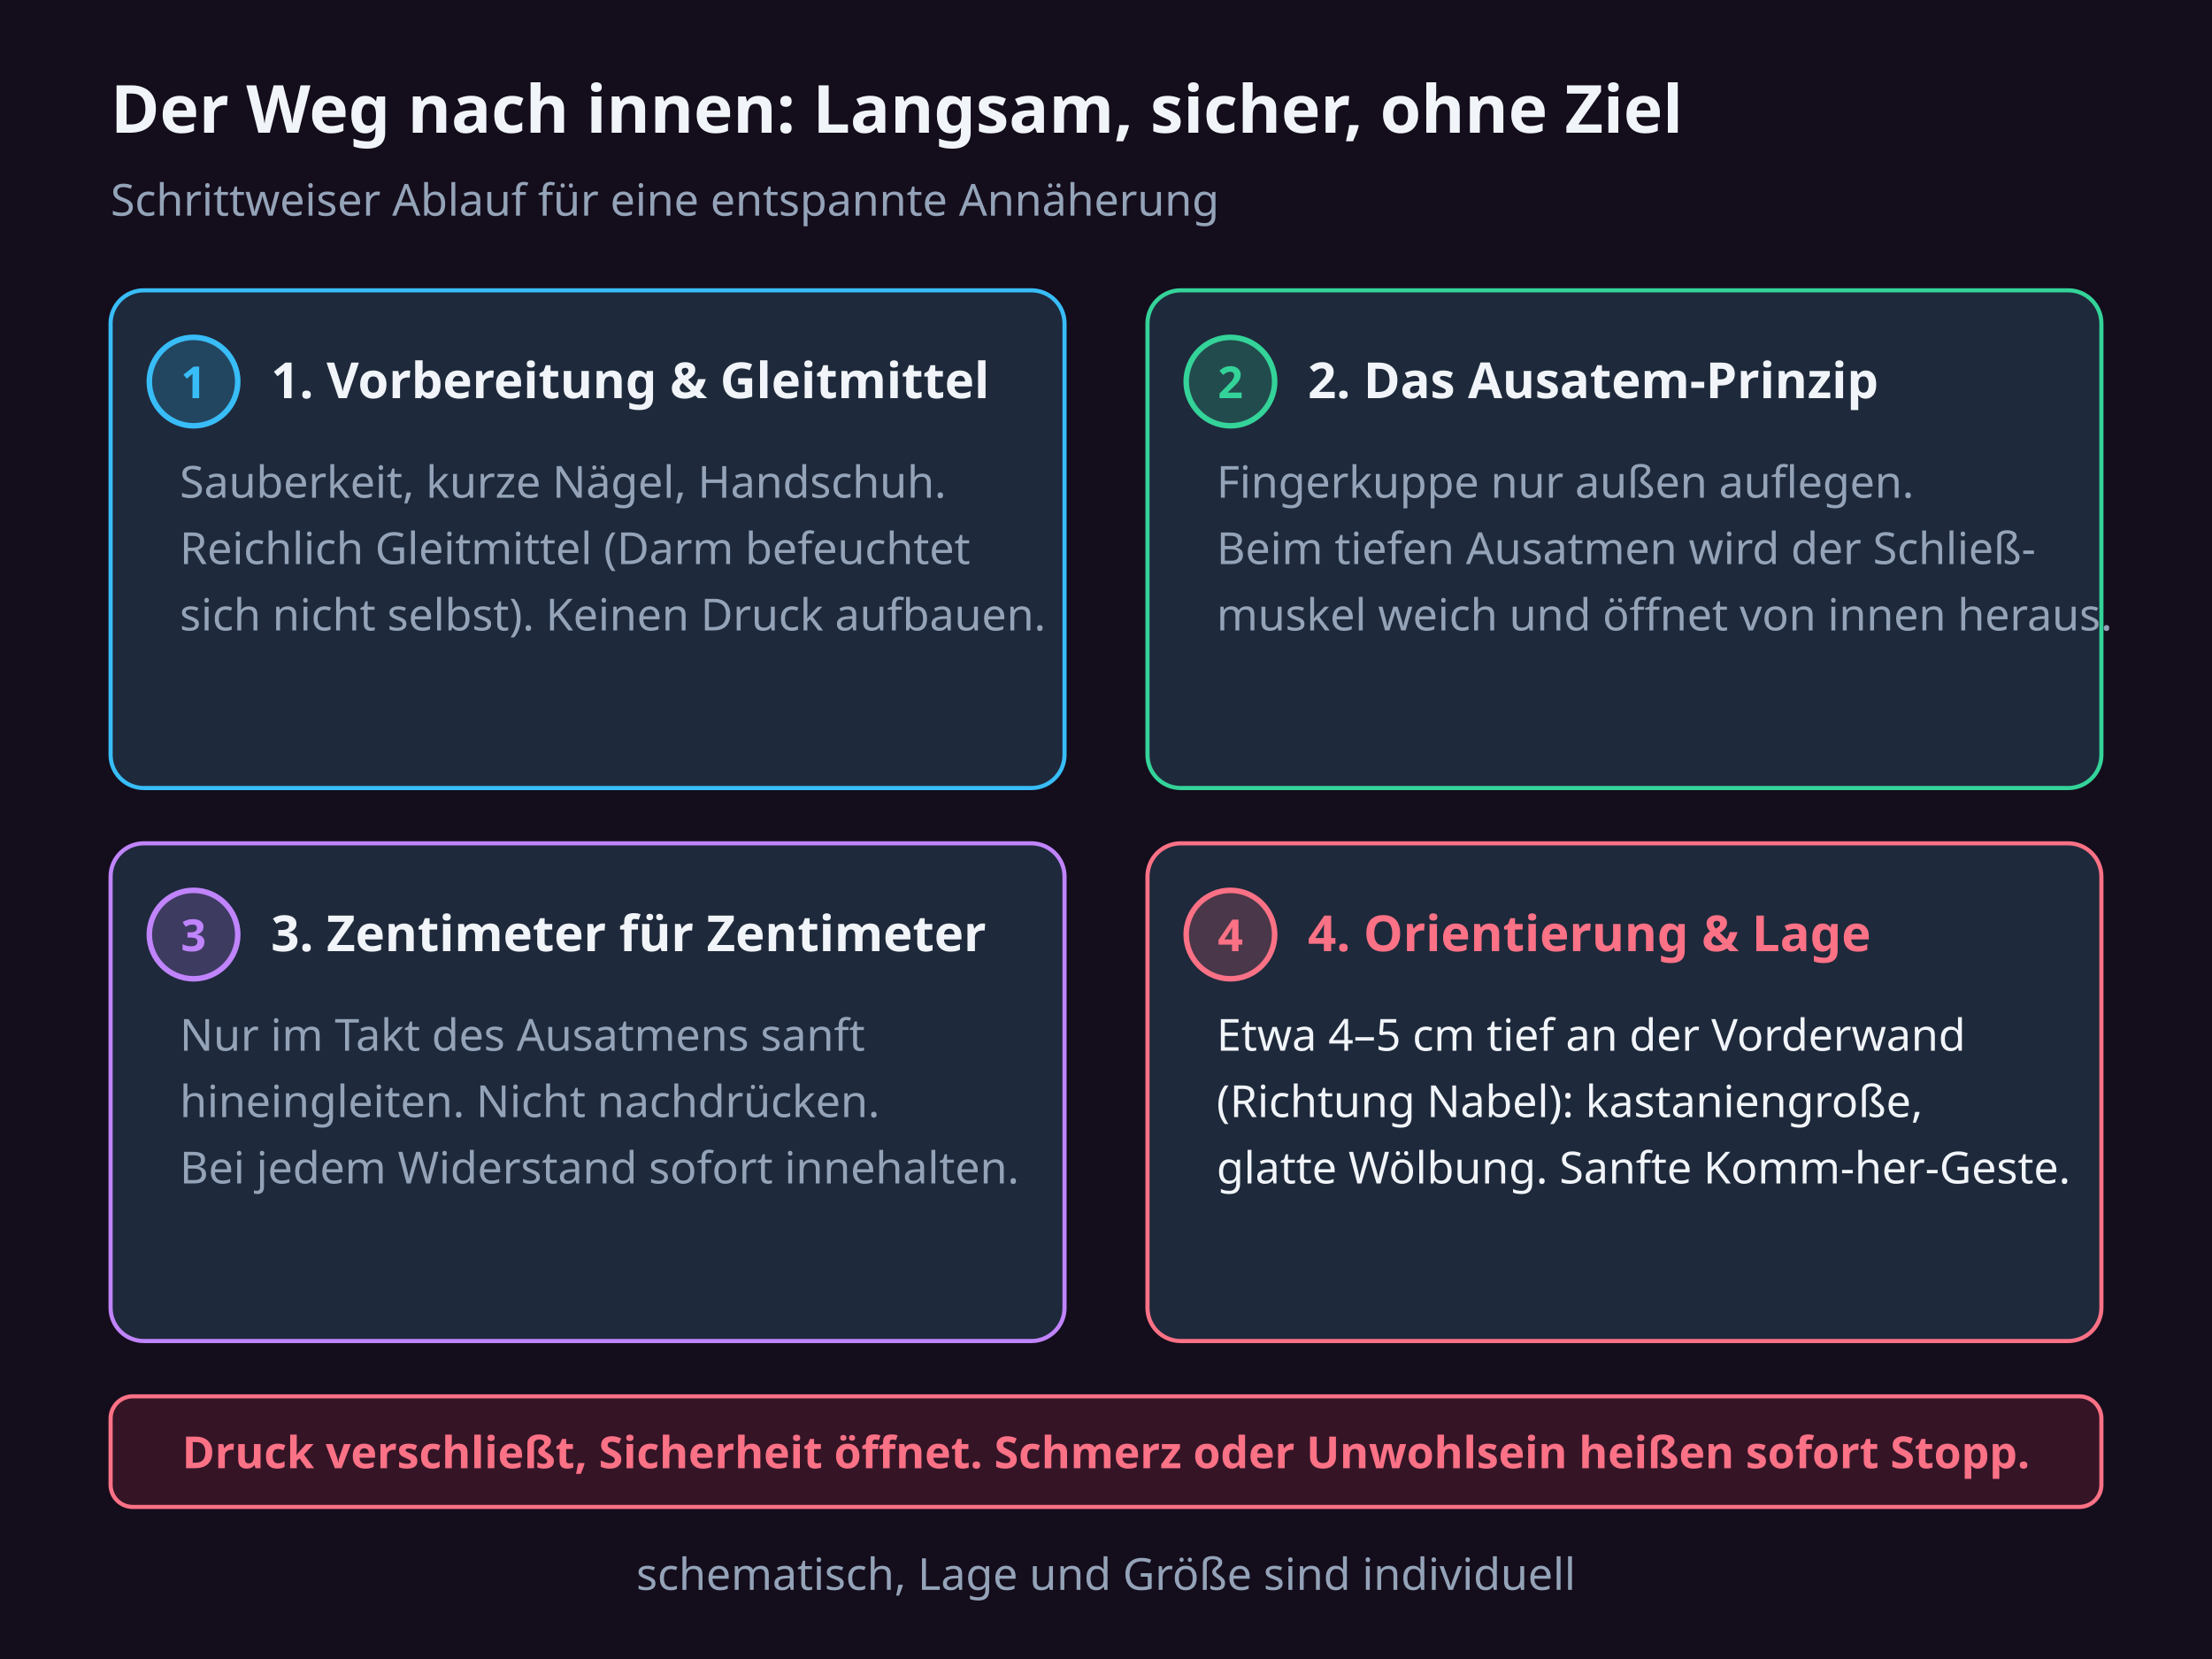
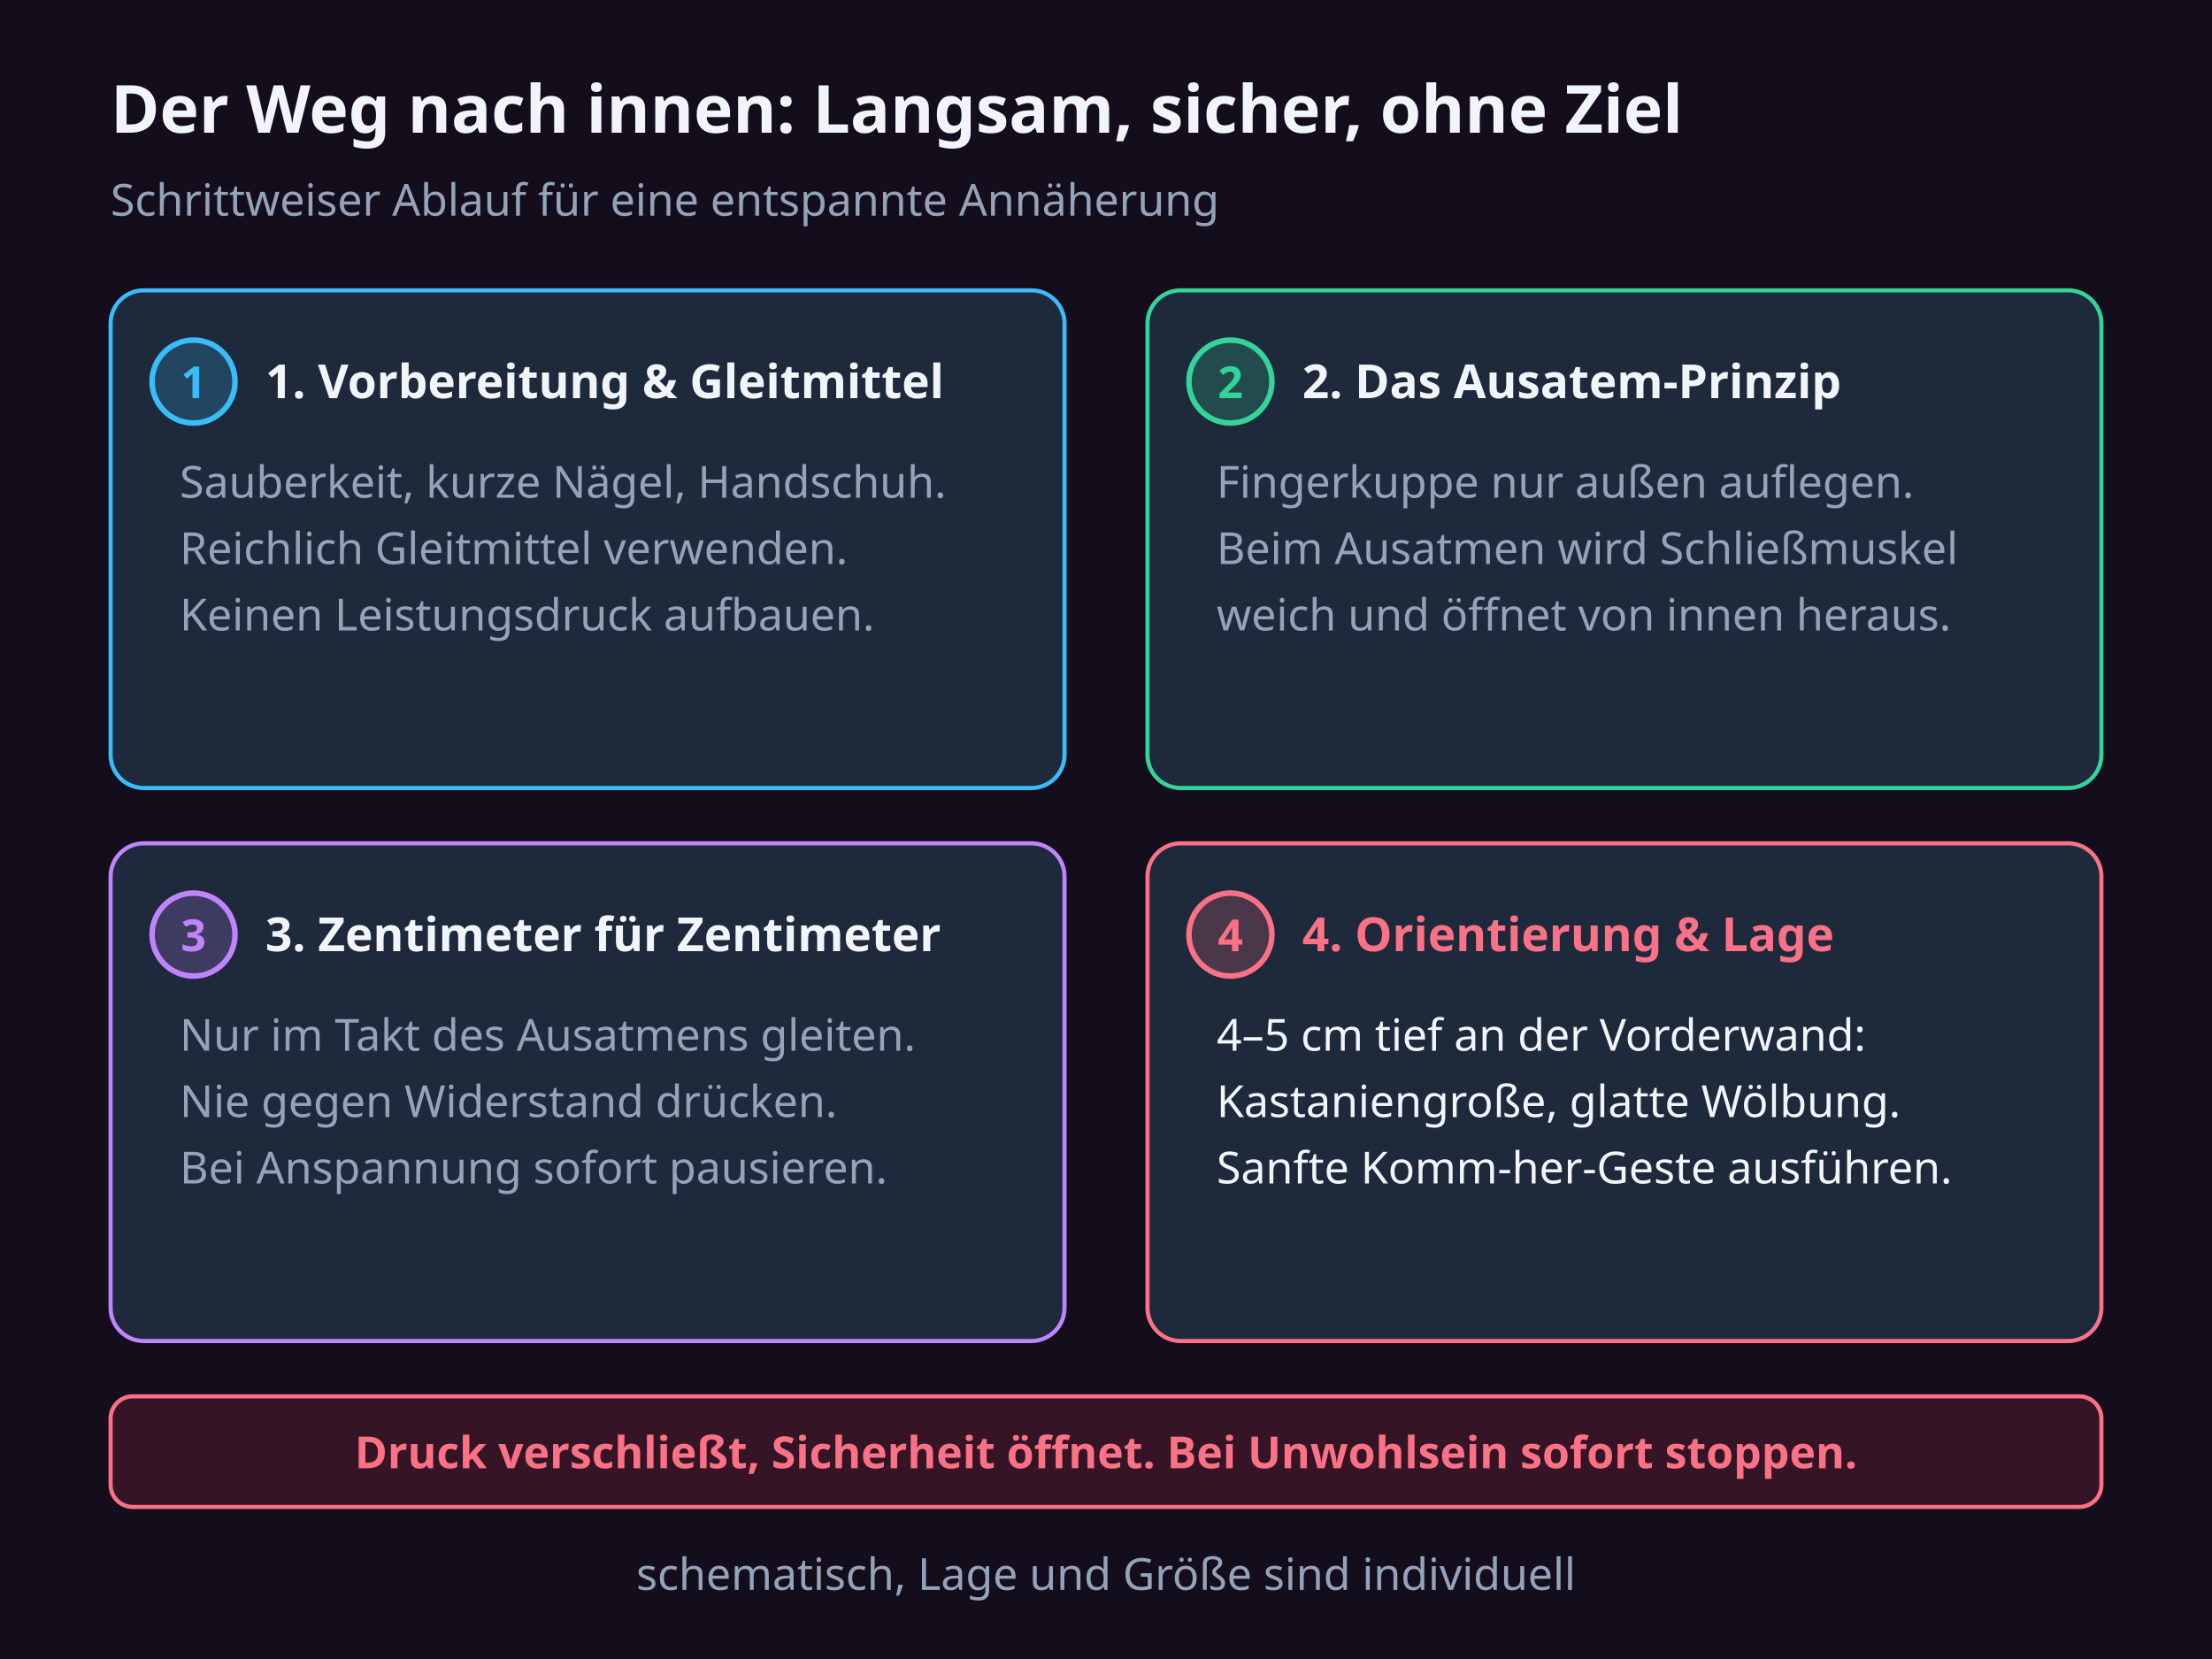
<svg xmlns="http://www.w3.org/2000/svg" viewBox="0 0 800 600" width="100%" height="100%">
  <rect width="800" height="600" fill="#140D1C" />
  <defs>
    <linearGradient id="bgGrad" x1="0%" y1="0%" x2="100%" y2="100%">
      <stop offset="0%" stop-color="#1E1B4B" stop-opacity="0.6" />
      <stop offset="100%" stop-color="#0F172A" stop-opacity="0.8" />
    </linearGradient>
    <linearGradient id="roseGrad" x1="0%" y1="0%" x2="100%" y2="0%">
      <stop offset="0%" stop-color="#FB7185" />
      <stop offset="100%" stop-color="#F43F5E" />
    </linearGradient>
    <linearGradient id="cyanGrad" x1="0%" y1="0%" x2="100%" y2="0%">
      <stop offset="0%" stop-color="#38BDF8" />
      <stop offset="100%" stop-color="#0284C7" />
    </linearGradient>
    <linearGradient id="greenGrad" x1="0%" y1="0%" x2="100%" y2="0%">
      <stop offset="0%" stop-color="#34D399" />
      <stop offset="100%" stop-color="#059669" />
    </linearGradient>
    <linearGradient id="purpleGrad" x1="0%" y1="0%" x2="100%" y2="0%">
      <stop offset="0%" stop-color="#C084FC" />
      <stop offset="100%" stop-color="#9333EA" />
    </linearGradient>
  </defs>
  <text x="40" y="48" fill="#F1F5F9" font-family="sans-serif" font-size="24px" font-weight="bold">Der Weg nach innen: Langsam, sicher, ohne Ziel</text>
  <text x="40" y="78" fill="#94A3B8" font-family="sans-serif" font-size="16px">Schrittweiser Ablauf für eine entspannte Annäherung</text>
  <rect x="40" y="105" width="345" height="180" rx="12" fill="#1E293B" stroke="#38BDF8" stroke-width="1.5" />
-   <circle cx="70" cy="138" r="16" fill="#38BDF8" fill-opacity="0.2" stroke="#38BDF8" stroke-width="2" />
+   <circle cx="70" cy="138" r="15" fill="#38BDF8" fill-opacity="0.2" stroke="#38BDF8" stroke-width="2" />
  <text x="70" y="144" fill="#38BDF8" font-family="sans-serif" font-size="16px" font-weight="bold" text-anchor="middle">1</text>
-   <text x="98" y="144" fill="#F1F5F9" font-family="sans-serif" font-size="18px" font-weight="bold">1. Vorbereitung &amp; Gleitmittel</text>
+   <text x="96" y="144" fill="#F1F5F9" font-family="sans-serif" font-size="17px" font-weight="bold">1. Vorbereitung &amp; Gleitmittel</text>
  <text x="65" y="180" fill="#94A3B8" font-family="sans-serif" font-size="16px" font-weight="normal" text-anchor="start">Sauberkeit, kurze Nägel, Handschuh.</text>
-   <text x="65" y="204" fill="#94A3B8" font-family="sans-serif" font-size="16px" font-weight="normal" text-anchor="start">Reichlich Gleitmittel (Darm befeuchtet</text>
-   <text x="65" y="228" fill="#94A3B8" font-family="sans-serif" font-size="16px" font-weight="normal" text-anchor="start">sich nicht selbst). Keinen Druck aufbauen.</text>
+   <text x="65" y="204" fill="#94A3B8" font-family="sans-serif" font-size="16px" font-weight="normal" text-anchor="start">Reichlich Gleitmittel verwenden.</text>
+   <text x="65" y="228" fill="#94A3B8" font-family="sans-serif" font-size="16px" font-weight="normal" text-anchor="start">Keinen Leistungsdruck aufbauen.</text>
  <rect x="415" y="105" width="345" height="180" rx="12" fill="#1E293B" stroke="#34D399" stroke-width="1.5" />
-   <circle cx="445" cy="138" r="16" fill="#34D399" fill-opacity="0.2" stroke="#34D399" stroke-width="2" />
+   <circle cx="445" cy="138" r="15" fill="#34D399" fill-opacity="0.2" stroke="#34D399" stroke-width="2" />
  <text x="445" y="144" fill="#34D399" font-family="sans-serif" font-size="16px" font-weight="bold" text-anchor="middle">2</text>
-   <text x="473" y="144" fill="#F1F5F9" font-family="sans-serif" font-size="18px" font-weight="bold">2. Das Ausatem-Prinzip</text>
+   <text x="471" y="144" fill="#F1F5F9" font-family="sans-serif" font-size="17px" font-weight="bold">2. Das Ausatem-Prinzip</text>
  <text x="440" y="180" fill="#94A3B8" font-family="sans-serif" font-size="16px" font-weight="normal" text-anchor="start">Fingerkuppe nur außen auflegen.</text>
-   <text x="440" y="204" fill="#94A3B8" font-family="sans-serif" font-size="16px" font-weight="normal" text-anchor="start">Beim tiefen Ausatmen wird der Schließ-</text>
-   <text x="440" y="228" fill="#94A3B8" font-family="sans-serif" font-size="16px" font-weight="normal" text-anchor="start">muskel weich und öffnet von innen heraus.</text>
+   <text x="440" y="204" fill="#94A3B8" font-family="sans-serif" font-size="16px" font-weight="normal" text-anchor="start">Beim Ausatmen wird Schließmuskel</text>
+   <text x="440" y="228" fill="#94A3B8" font-family="sans-serif" font-size="16px" font-weight="normal" text-anchor="start">weich und öffnet von innen heraus.</text>
  <rect x="40" y="305" width="345" height="180" rx="12" fill="#1E293B" stroke="#C084FC" stroke-width="1.5" />
-   <circle cx="70" cy="338" r="16" fill="#C084FC" fill-opacity="0.2" stroke="#C084FC" stroke-width="2" />
+   <circle cx="70" cy="338" r="15" fill="#C084FC" fill-opacity="0.2" stroke="#C084FC" stroke-width="2" />
  <text x="70" y="344" fill="#C084FC" font-family="sans-serif" font-size="16px" font-weight="bold" text-anchor="middle">3</text>
-   <text x="98" y="344" fill="#F1F5F9" font-family="sans-serif" font-size="18px" font-weight="bold">3. Zentimeter für Zentimeter</text>
-   <text x="65" y="380" fill="#94A3B8" font-family="sans-serif" font-size="16px" font-weight="normal" text-anchor="start">Nur im Takt des Ausatmens sanft</text>
-   <text x="65" y="404" fill="#94A3B8" font-family="sans-serif" font-size="16px" font-weight="normal" text-anchor="start">hineingleiten. Nicht nachdrücken.</text>
-   <text x="65" y="428" fill="#94A3B8" font-family="sans-serif" font-size="16px" font-weight="normal" text-anchor="start">Bei jedem Widerstand sofort innehalten.</text>
+   <text x="96" y="344" fill="#F1F5F9" font-family="sans-serif" font-size="17px" font-weight="bold">3. Zentimeter für Zentimeter</text>
+   <text x="65" y="380" fill="#94A3B8" font-family="sans-serif" font-size="16px" font-weight="normal" text-anchor="start">Nur im Takt des Ausatmens gleiten.</text>
+   <text x="65" y="404" fill="#94A3B8" font-family="sans-serif" font-size="16px" font-weight="normal" text-anchor="start">Nie gegen Widerstand drücken.</text>
+   <text x="65" y="428" fill="#94A3B8" font-family="sans-serif" font-size="16px" font-weight="normal" text-anchor="start">Bei Anspannung sofort pausieren.</text>
  <rect x="415" y="305" width="345" height="180" rx="12" fill="#1E293B" stroke="#FB7185" stroke-width="1.5" />
-   <circle cx="445" cy="338" r="16" fill="#FB7185" fill-opacity="0.2" stroke="#FB7185" stroke-width="2" />
+   <circle cx="445" cy="338" r="15" fill="#FB7185" fill-opacity="0.2" stroke="#FB7185" stroke-width="2" />
  <text x="445" y="344" fill="#FB7185" font-family="sans-serif" font-size="16px" font-weight="bold" text-anchor="middle">4</text>
-   <text x="473" y="344" fill="#FB7185" font-family="sans-serif" font-size="18px" font-weight="bold">4. Orientierung &amp; Lage</text>
-   <text x="440" y="380" fill="#F1F5F9" font-family="sans-serif" font-size="16px" font-weight="normal" text-anchor="start">Etwa 4–5 cm tief an der Vorderwand</text>
-   <text x="440" y="404" fill="#F1F5F9" font-family="sans-serif" font-size="16px" font-weight="normal" text-anchor="start">(Richtung Nabel): kastaniengroße,</text>
-   <text x="440" y="428" fill="#F1F5F9" font-family="sans-serif" font-size="16px" font-weight="normal" text-anchor="start">glatte Wölbung. Sanfte Komm-her-Geste.</text>
+   <text x="471" y="344" fill="#FB7185" font-family="sans-serif" font-size="17px" font-weight="bold">4. Orientierung &amp; Lage</text>
+   <text x="440" y="380" fill="#F1F5F9" font-family="sans-serif" font-size="16px" font-weight="normal" text-anchor="start">4–5 cm tief an der Vorderwand:</text>
+   <text x="440" y="404" fill="#F1F5F9" font-family="sans-serif" font-size="16px" font-weight="normal" text-anchor="start">Kastaniengroße, glatte Wölbung.</text>
+   <text x="440" y="428" fill="#F1F5F9" font-family="sans-serif" font-size="16px" font-weight="normal" text-anchor="start">Sanfte Komm-her-Geste ausführen.</text>
  <rect x="40" y="505" width="720" height="40" rx="8" fill="#F43F5E" fill-opacity="0.15" stroke="#FB7185" stroke-width="1.5" />
-   <text x="400" y="531" fill="#FB7185" font-family="sans-serif" font-size="16px" font-weight="bold" text-anchor="middle">Druck verschließt, Sicherheit öffnet. Schmerz oder Unwohlsein heißen sofort Stopp.</text>
+   <text x="400" y="531" fill="#FB7185" font-family="sans-serif" font-size="16px" font-weight="bold" text-anchor="middle">Druck verschließt, Sicherheit öffnet. Bei Unwohlsein sofort stoppen.</text>
  <text x="400" y="575" fill="#94A3B8" font-family="sans-serif" font-size="16px" text-anchor="middle">schematisch, Lage und Größe sind individuell</text>
</svg>
